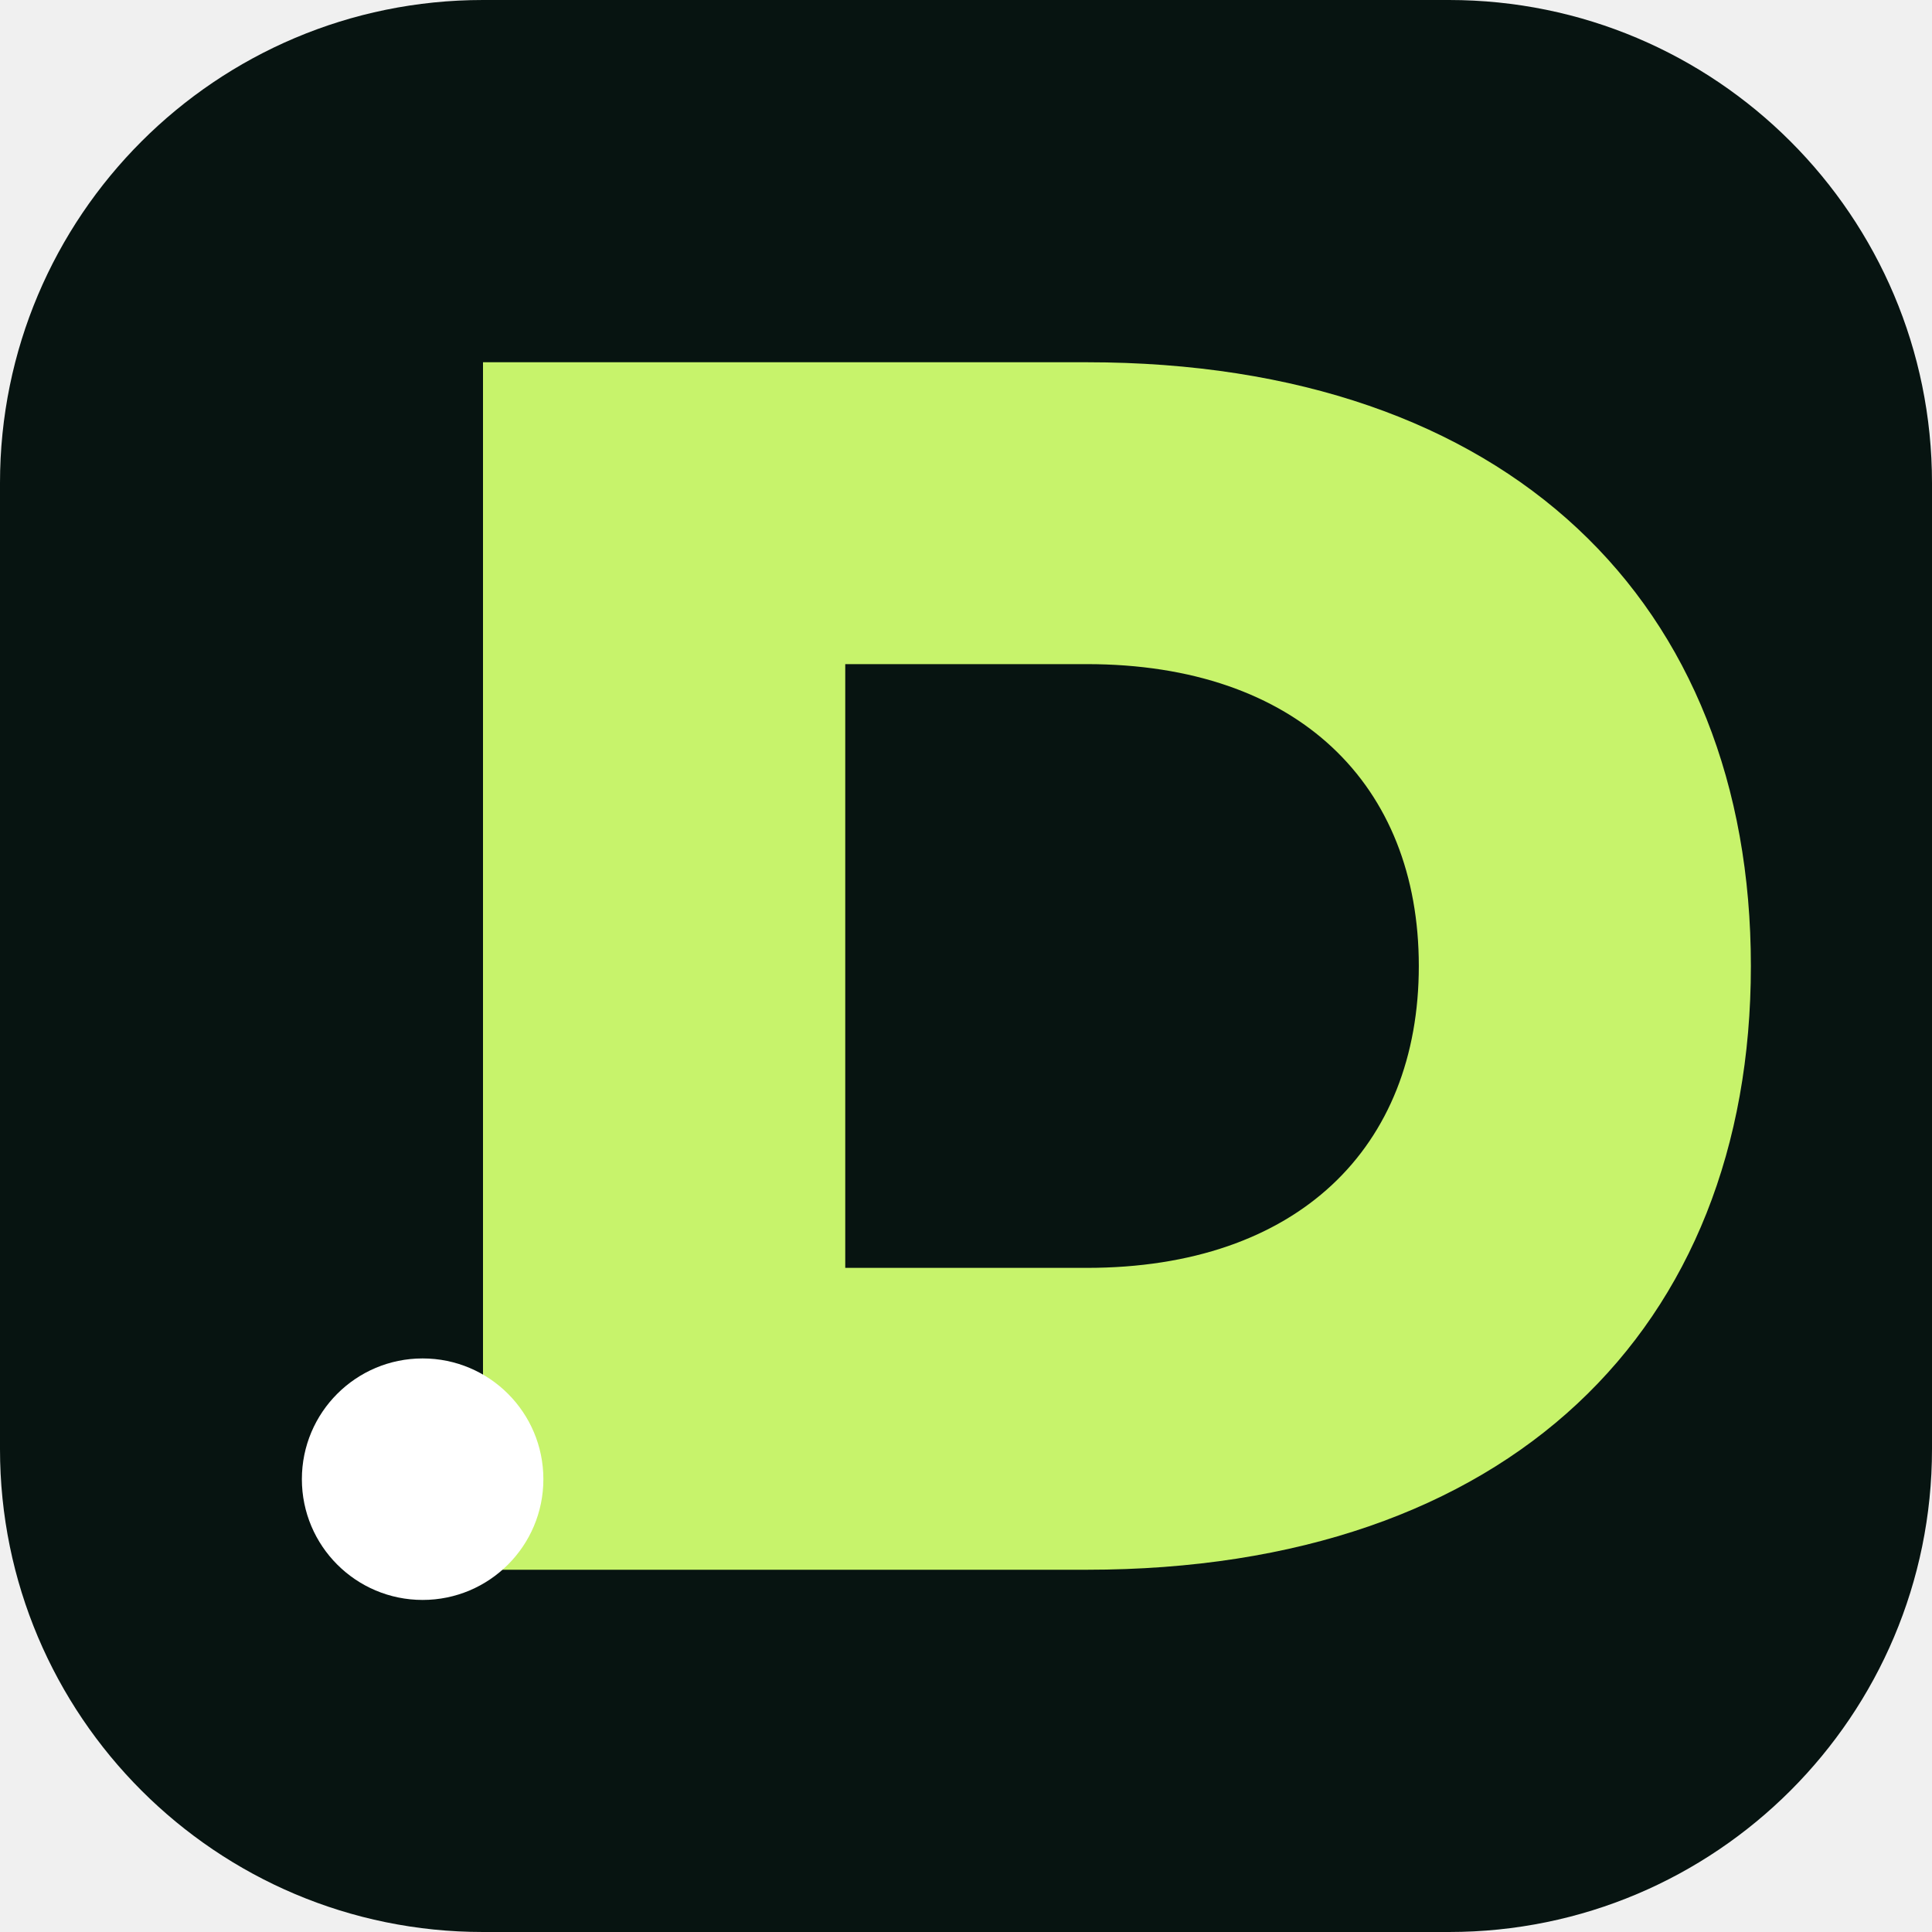
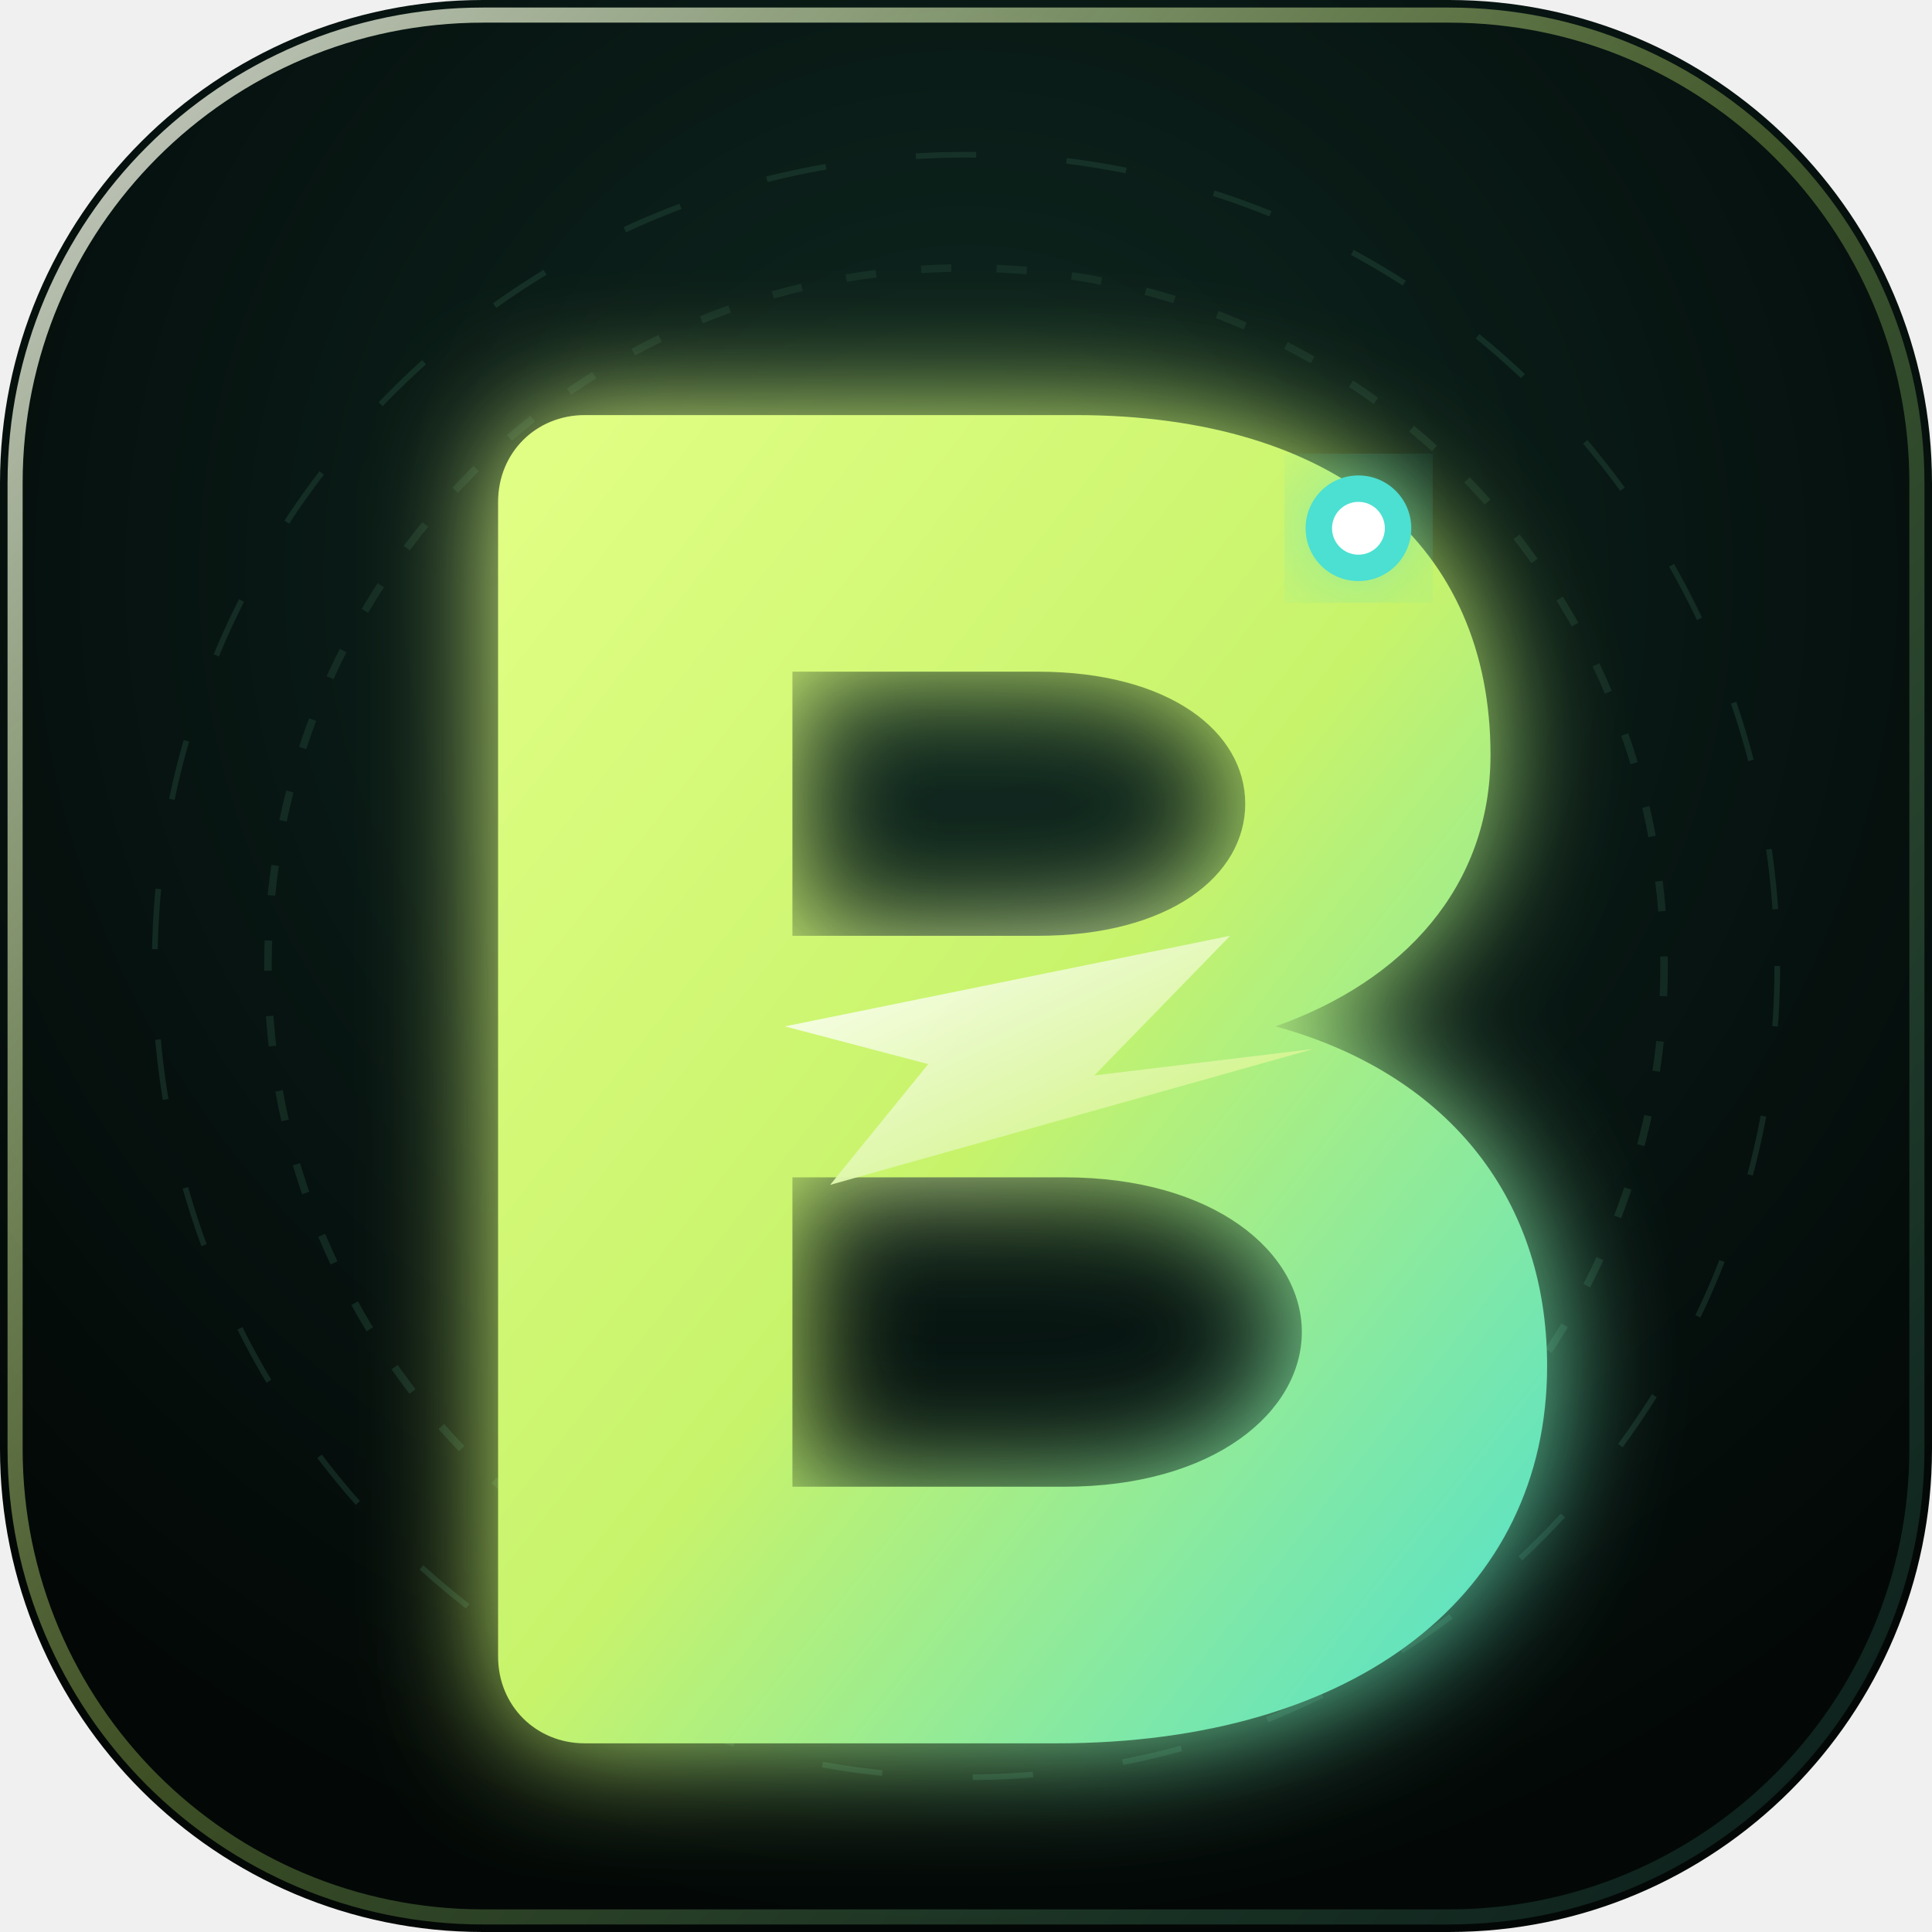
- <svg xmlns="http://www.w3.org/2000/svg" viewBox="0 0 64 64">
-   <rect width="64" height="64" rx="16" fill="#071411" />
-   <path d="M16 12h20c14 0 22 8 22 20S50 52 36 52H16V12Zm12 10v20h8c7 0 11-4 11-10s-4-10-11-10h-8Z" fill="#c7f36b" />
-   <circle cx="14" cy="49" r="4" fill="#fff" />
+ <svg xmlns="http://www.w3.org/2000/svg" viewBox="0 0 512 512">
+   <defs>
+     <radialGradient id="bgGrad" cx="50%" cy="30%" r="70%">
+       <stop offset="0%" stop-color="#0f2921" />
+       <stop offset="60%" stop-color="#071411" />
+       <stop offset="100%" stop-color="#030806" />
+     </radialGradient>
+     <linearGradient id="neonLime" x1="0%" y1="0%" x2="100%" y2="100%">
+       <stop offset="0%" stop-color="#e2ff85" />
+       <stop offset="50%" stop-color="#c7f36b" />
+       <stop offset="100%" stop-color="#4ce0d2" />
+     </linearGradient>
+     <linearGradient id="strokeGrad" x1="0%" y1="0%" x2="100%" y2="100%">
+       <stop offset="0%" stop-color="#ffffff" stop-opacity="0.8" />
+       <stop offset="50%" stop-color="#c7f36b" stop-opacity="0.3" />
+       <stop offset="100%" stop-color="#4ce0d2" stop-opacity="0.1" />
+     </linearGradient>
+     <linearGradient id="boltGrad" x1="0%" y1="0%" x2="100%" y2="100%">
+       <stop offset="0%" stop-color="#ffffff" />
+       <stop offset="100%" stop-color="#c7f36b" />
+     </linearGradient>
+     <filter id="neonGlow" x="-20%" y="-20%" width="140%" height="140%">
+       <feGaussianBlur stdDeviation="16" result="blur" />
+       <feMerge>
+         <feMergeNode in="blur" />
+         <feMergeNode in="SourceGraphic" />
+       </feMerge>
+     </filter>
+   </defs>
+   <rect width="512" height="512" rx="128" fill="url(#bgGrad)" />
+   <rect width="504" height="504" x="4" y="4" rx="124" fill="none" stroke="url(#strokeGrad)" stroke-width="4" />
+   <circle cx="256" cy="256" r="185" fill="none" stroke="#1b382d" stroke-width="2" stroke-dasharray="8 12" opacity="0.6" />
+   <circle cx="256" cy="256" r="215" fill="none" stroke="#254d3e" stroke-width="1.5" stroke-dasharray="16 24" opacity="0.4" />
+   <g filter="url(#neonGlow)">
+     <path d="M 155 110               L 285 110               C 355 110 395 145 395 200               C 395 235 372 260 338 272               C 382 284 410 316 410 362               C 410 422 360 462 280 462               L 155 462               C 142 462 132 452 132 439               L 132 133               C 132 120 142 110 155 110 Z              M 210 178               L 210 248               L 275 248               C 310 248 330 232 330 213               C 330 194 310 178 275 178 Z              M 210 312               L 210 394               L 282 394               C 322 394 345 374 345 353               C 345 332 322 312 282 312 Z" fill="url(#neonLime)" />
+     <polygon points="208,272 326,248 290,285 348,278 220,314 246,282" fill="url(#boltGrad)" opacity="0.95" />
+   </g>
+   <circle cx="360" cy="140" r="14" fill="#4ce0d2" filter="url(#neonGlow)" />
+   <circle cx="360" cy="140" r="7" fill="#ffffff" />
</svg>
